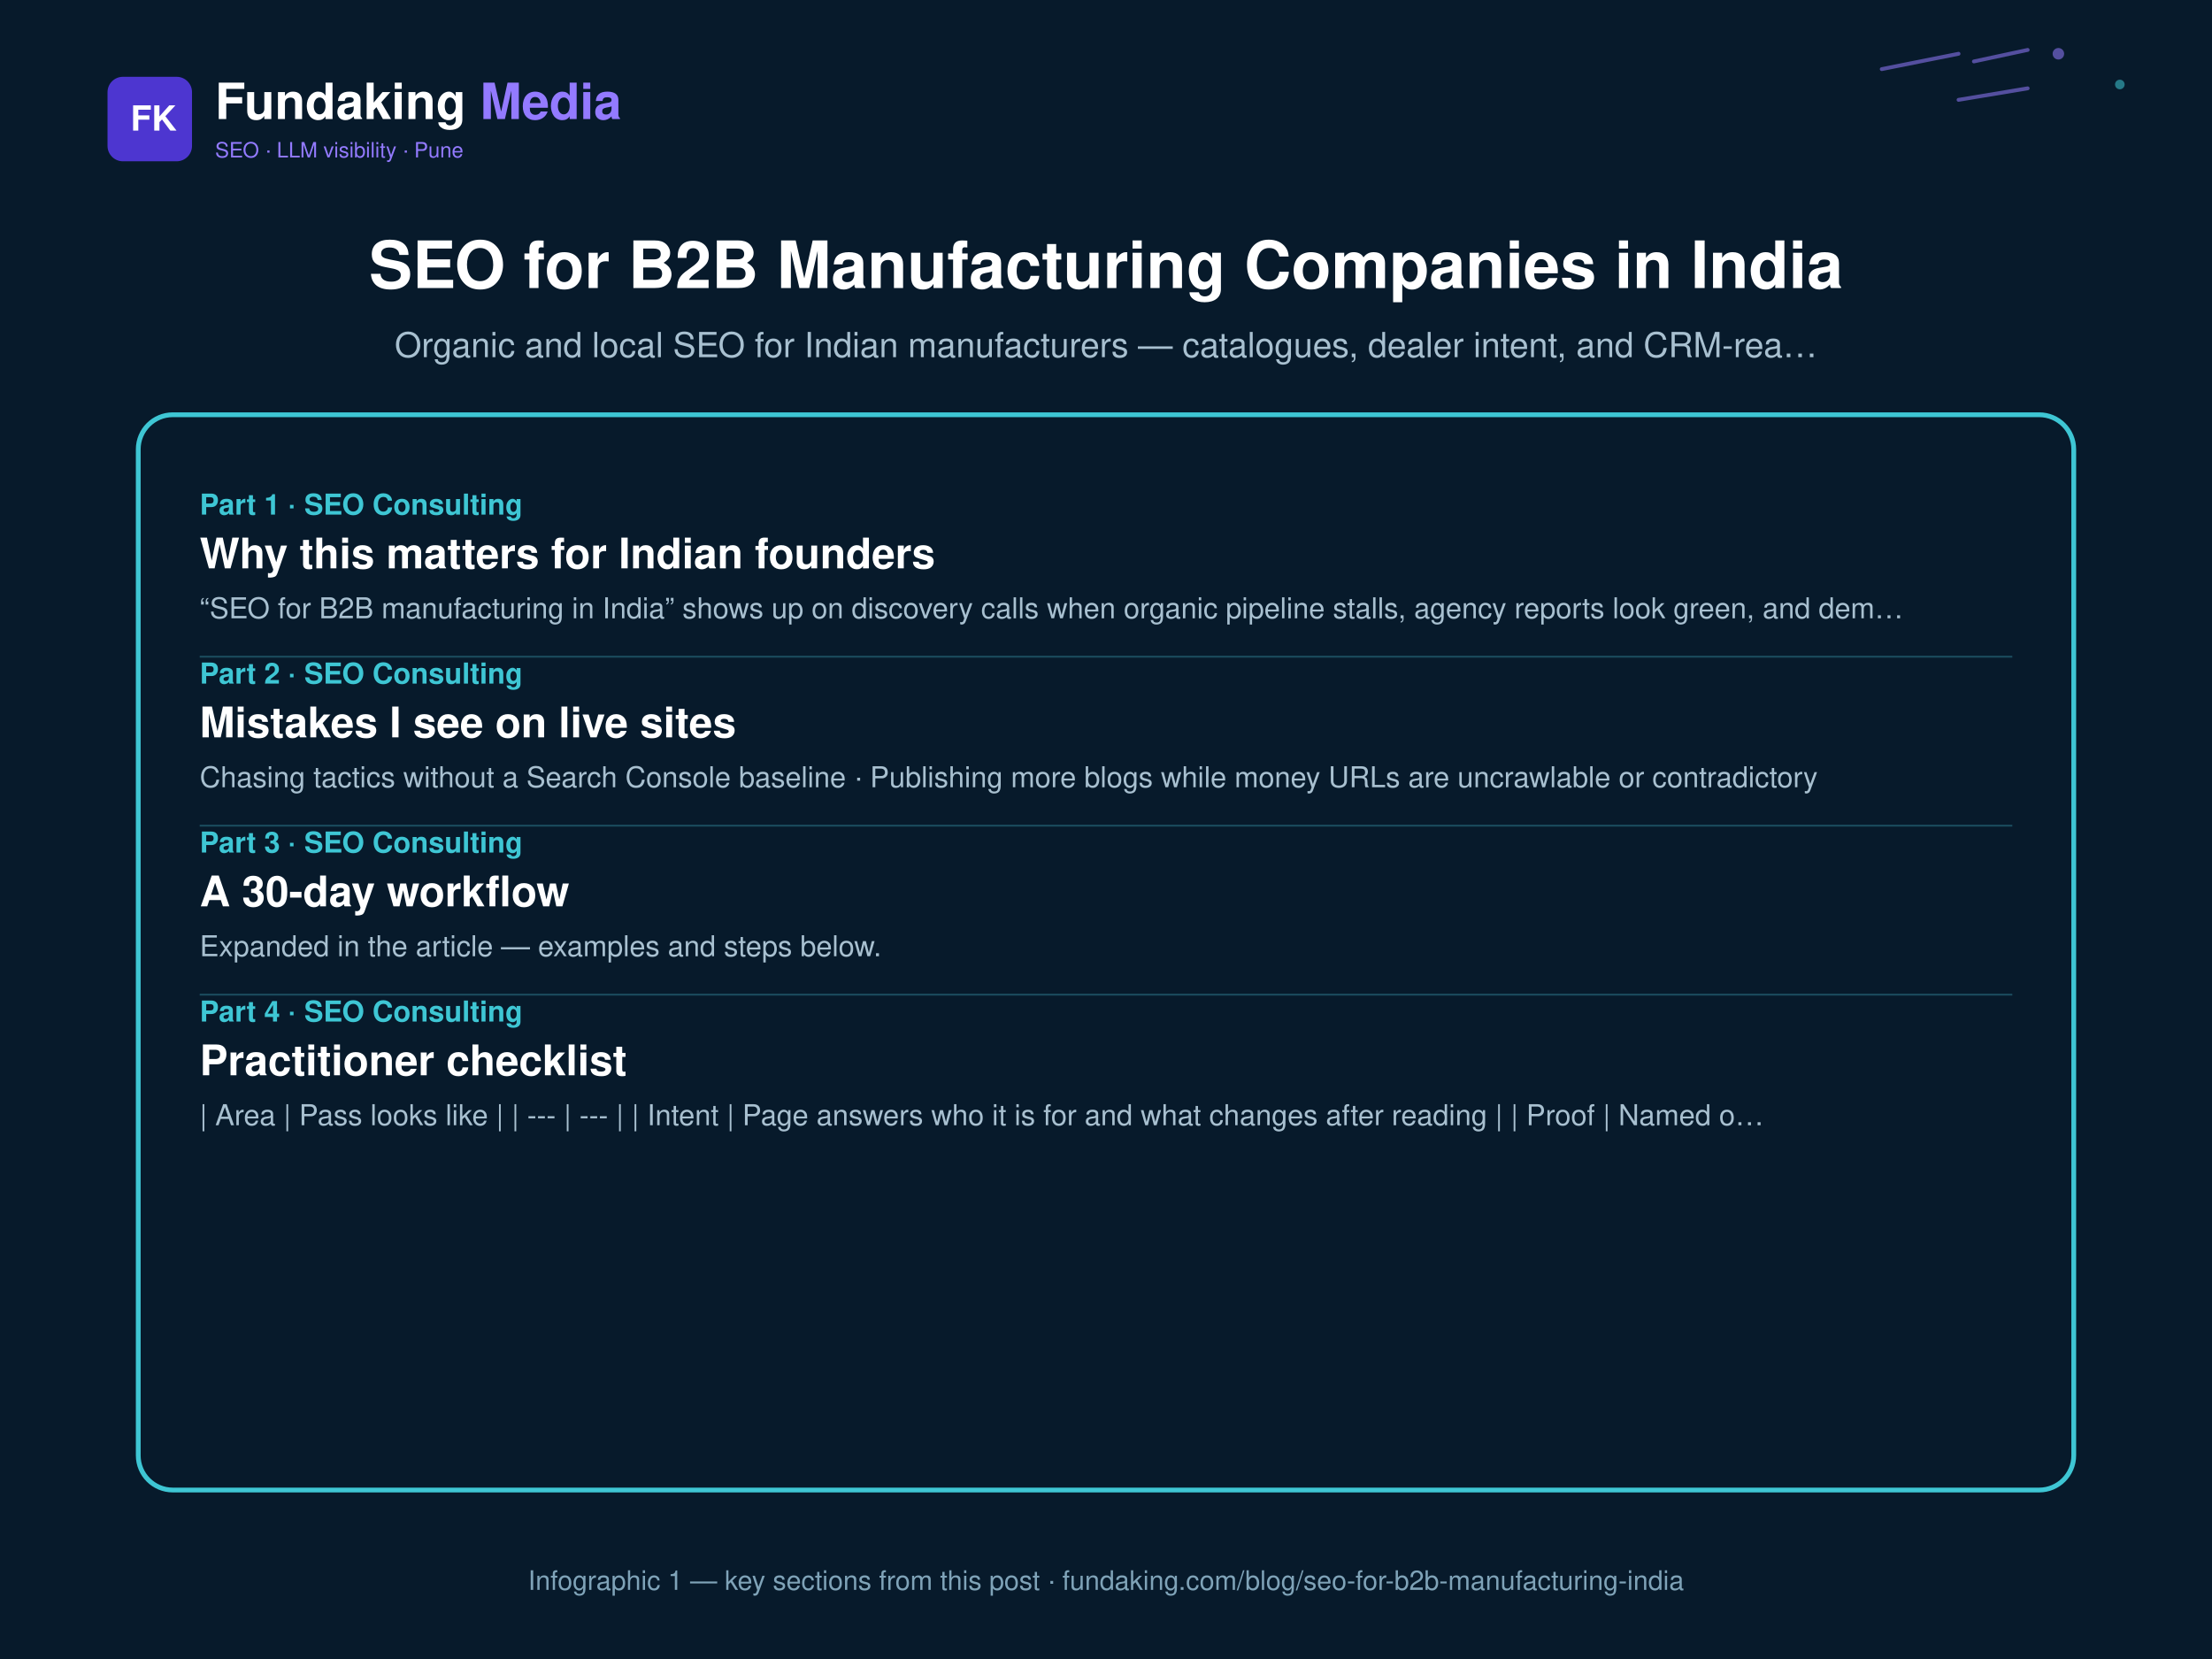
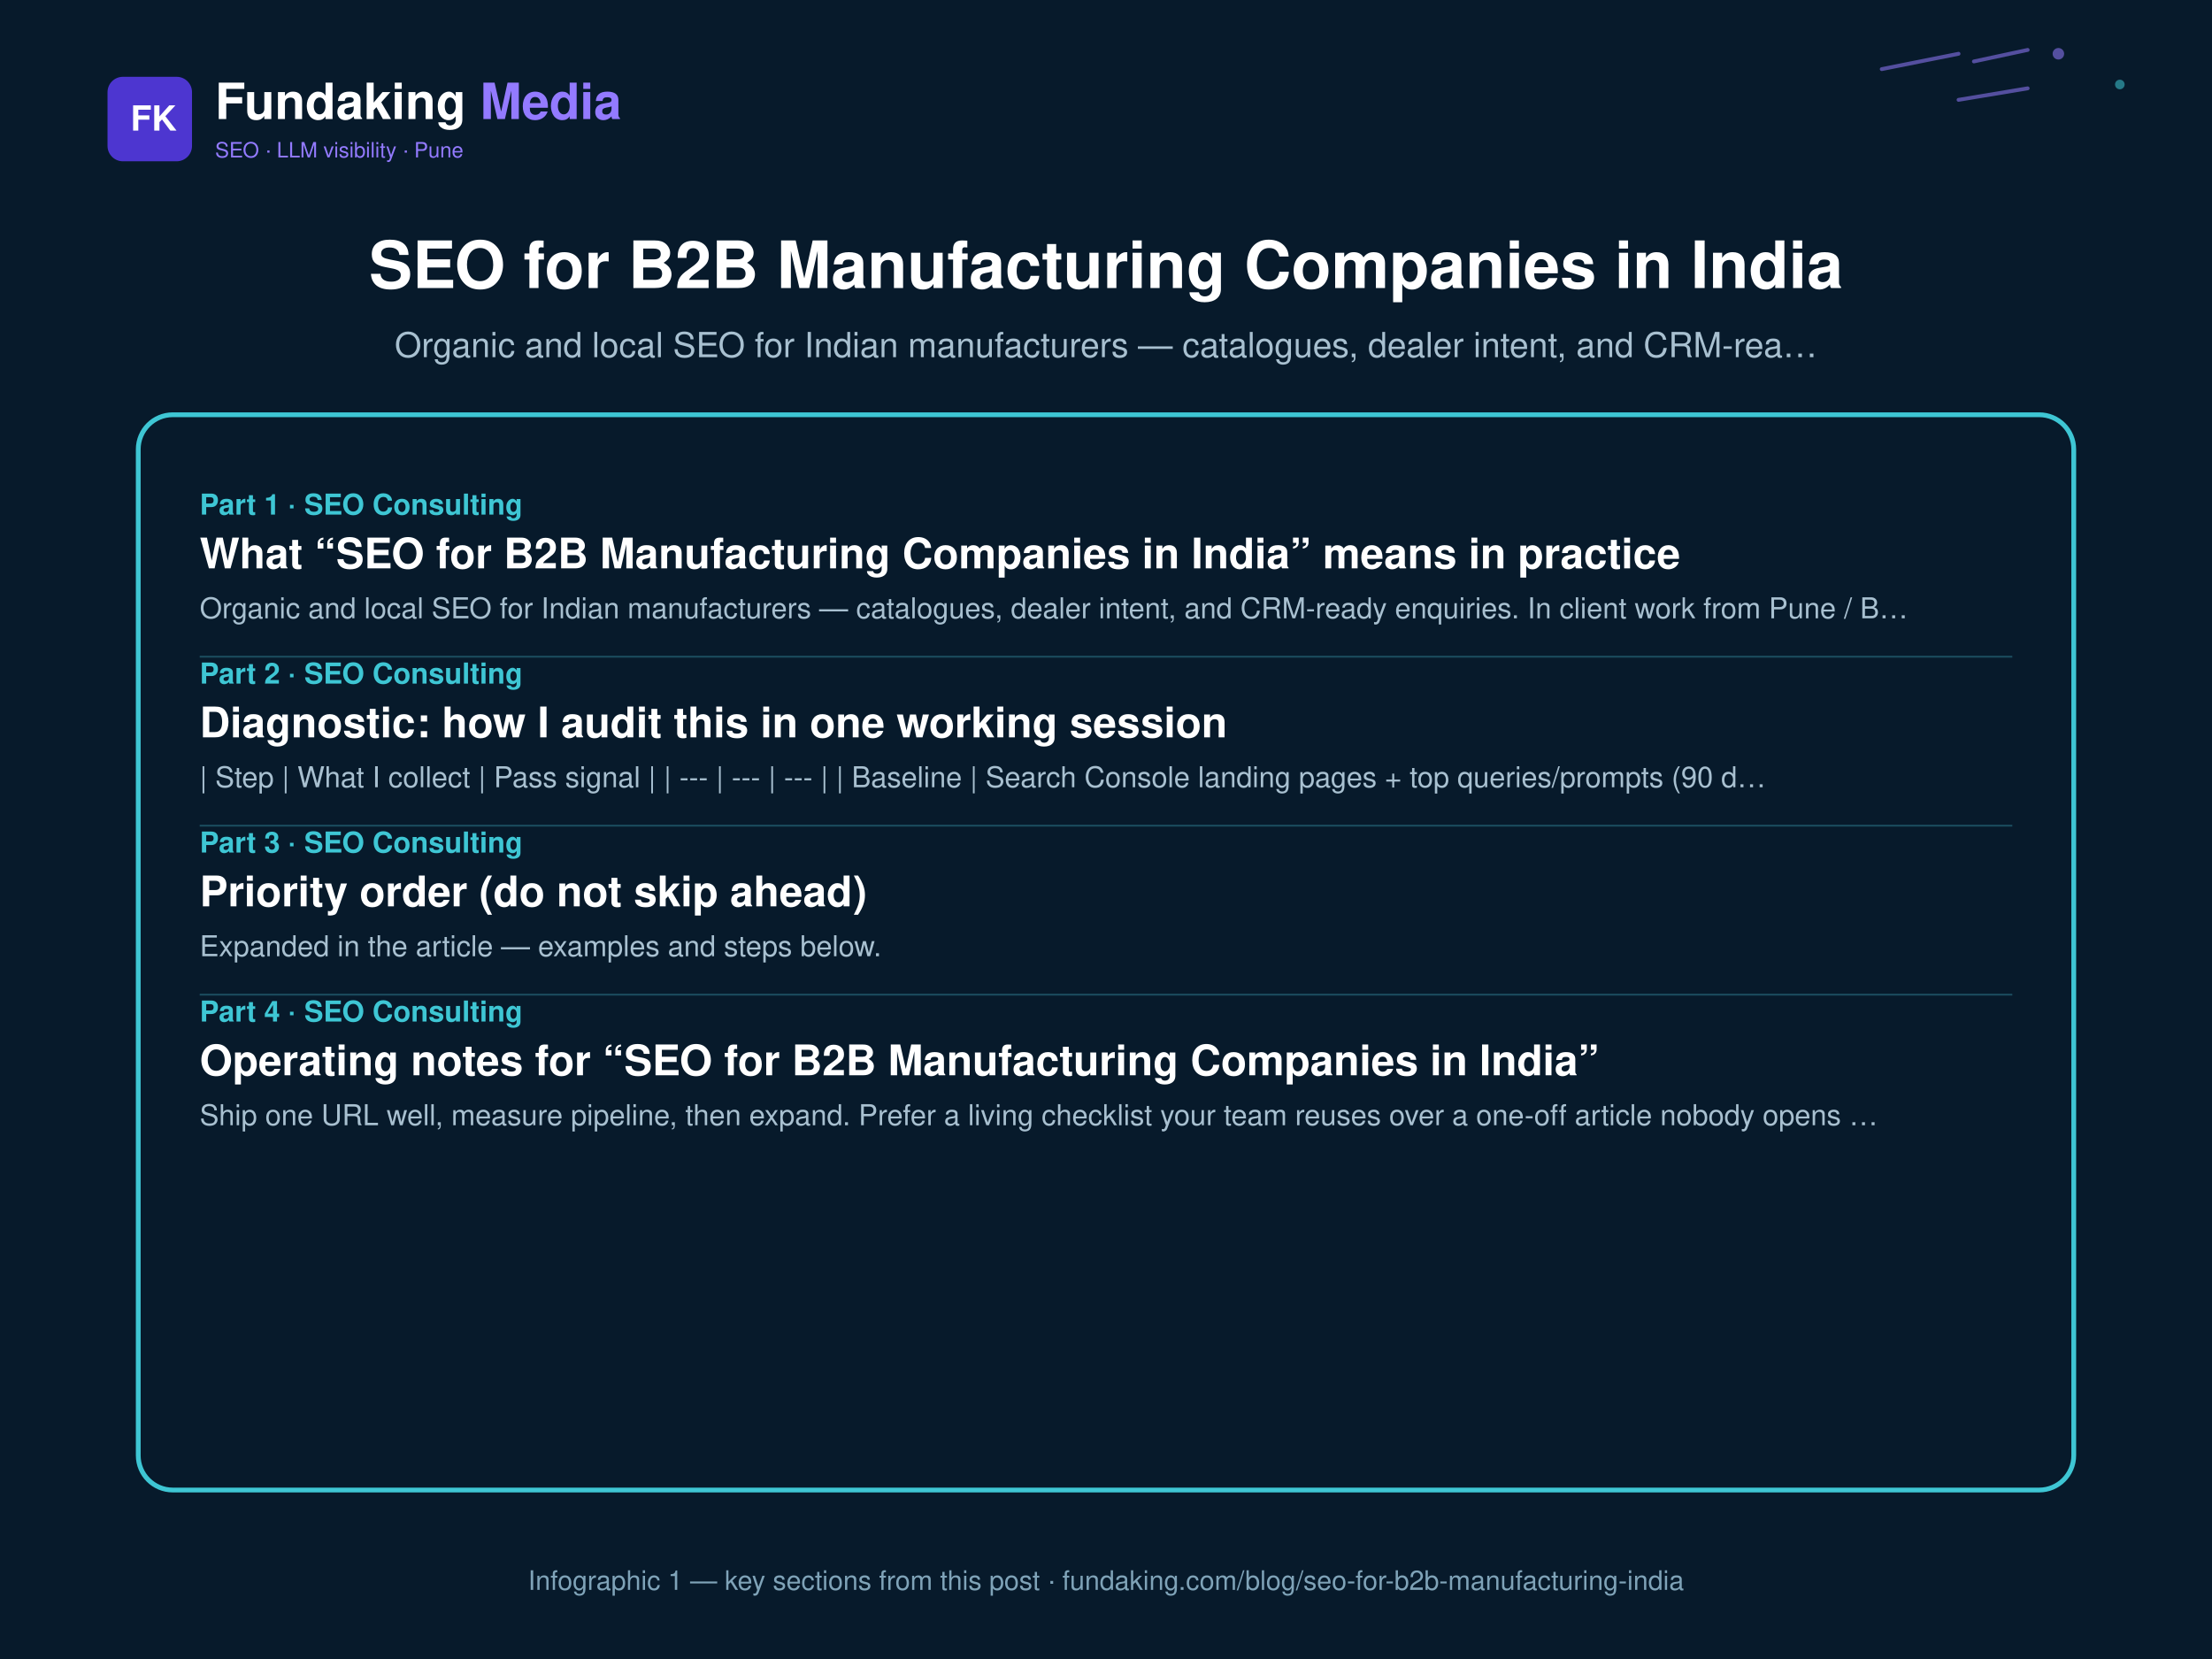
<svg xmlns="http://www.w3.org/2000/svg" viewBox="0 0 1152 864" width="1152" height="864" role="img">
  <rect width="1152" height="864" fill="#071A2B" />
  <g fill="none" stroke="#937AFF" stroke-width="2" opacity="0.55" stroke-linecap="round">
    <path d="M980 36 l40 -8 m8 4 l28 -6" />
    <path d="M1020 52 l36 -6" />
    <circle cx="1072" cy="28" r="3" fill="#937AFF" stroke="none" />
    <circle cx="1104" cy="44" r="2.5" fill="#3EC6D4" stroke="none" />
  </g>
  <rect x="56" y="40" width="44" height="44" rx="8" fill="#4D36D0" />
  <text x="68" y="68" fill="#FFFFFF" font-family="Segoe UI, Helvetica, Arial, sans-serif" font-size="18" font-weight="800">FK</text>
  <text x="112" y="62" fill="#FFFFFF" font-family="Segoe UI, Helvetica, Arial, sans-serif" font-size="26" font-weight="800">Fundaking <tspan fill="#937AFF">Media</tspan>
  </text>
  <text x="112" y="82" fill="#937AFF" font-family="Segoe UI, Helvetica, Arial, sans-serif" font-size="11">SEO · LLM visibility · Pune</text>
  <text x="576" y="150" text-anchor="middle" fill="#FFFFFF" font-family="Segoe UI, Helvetica, Arial, sans-serif" font-size="34" font-weight="800">SEO for B2B Manufacturing Companies in India</text>
  <text x="576" y="186" text-anchor="middle" fill="#A8C0D0" font-family="Segoe UI, Helvetica, Arial, sans-serif" font-size="18">Organic and local SEO for Indian manufacturers — catalogues, dealer intent, and CRM-rea…</text>
  <rect x="72" y="216" width="1008" height="560" rx="18" fill="none" stroke="#3EC6D4" stroke-width="2.5" />
  <g font-family="Segoe UI, Helvetica, Arial, sans-serif">
    <text x="104" y="268" fill="#3EC6D4" font-size="15" font-weight="700">Part 1 · SEO Consulting</text>
-     <text x="104" y="296" fill="#FFFFFF" font-size="22" font-weight="700">Why this matters for Indian founders</text>
-     <text x="104" y="322" fill="#A8C0D0" font-size="15">“SEO for B2B manufacturing in India” shows up on discovery calls when organic pipeline stalls, agency reports look green, and dem…</text>
+     <text x="104" y="296" fill="#FFFFFF" font-size="22" font-weight="700">What “SEO for B2B Manufacturing Companies in India” means in practice</text>
+     <text x="104" y="322" fill="#A8C0D0" font-size="15">Organic and local SEO for Indian manufacturers — catalogues, dealer intent, and CRM-ready enquiries. In client work from Pune / B…</text>
    <line x1="104" y1="342" x2="1048" y2="342" stroke="#1A4A5C" stroke-width="1" />
    <text x="104" y="356" fill="#3EC6D4" font-size="15" font-weight="700">Part 2 · SEO Consulting</text>
-     <text x="104" y="384" fill="#FFFFFF" font-size="22" font-weight="700">Mistakes I see on live sites</text>
-     <text x="104" y="410" fill="#A8C0D0" font-size="15">Chasing tactics without a Search Console baseline · Publishing more blogs while money URLs are uncrawlable or contradictory</text>
+     <text x="104" y="384" fill="#FFFFFF" font-size="22" font-weight="700">Diagnostic: how I audit this in one working session</text>
+     <text x="104" y="410" fill="#A8C0D0" font-size="15">| Step | What I collect | Pass signal | | --- | --- | --- | | Baseline | Search Console landing pages + top queries/prompts (90 d…</text>
    <line x1="104" y1="430" x2="1048" y2="430" stroke="#1A4A5C" stroke-width="1" />
    <text x="104" y="444" fill="#3EC6D4" font-size="15" font-weight="700">Part 3 · SEO Consulting</text>
-     <text x="104" y="472" fill="#FFFFFF" font-size="22" font-weight="700">A 30-day workflow</text>
+     <text x="104" y="472" fill="#FFFFFF" font-size="22" font-weight="700">Priority order (do not skip ahead)</text>
    <text x="104" y="498" fill="#A8C0D0" font-size="15">Expanded in the article — examples and steps below.</text>
    <line x1="104" y1="518" x2="1048" y2="518" stroke="#1A4A5C" stroke-width="1" />
    <text x="104" y="532" fill="#3EC6D4" font-size="15" font-weight="700">Part 4 · SEO Consulting</text>
-     <text x="104" y="560" fill="#FFFFFF" font-size="22" font-weight="700">Practitioner checklist</text>
-     <text x="104" y="586" fill="#A8C0D0" font-size="15">| Area | Pass looks like | | --- | --- | | Intent | Page answers who it is for and what changes after reading | | Proof | Named o…</text>
+     <text x="104" y="560" fill="#FFFFFF" font-size="22" font-weight="700">Operating notes for “SEO for B2B Manufacturing Companies in India”</text>
+     <text x="104" y="586" fill="#A8C0D0" font-size="15">Ship one URL well, measure pipeline, then expand. Prefer a living checklist your team reuses over a one-off article nobody opens …</text>
  </g>
  <text x="576" y="828" text-anchor="middle" fill="#7FA3B8" font-family="Segoe UI, Helvetica, Arial, sans-serif" font-size="14">Infographic 1 — key sections from this post · fundaking.com/blog/seo-for-b2b-manufacturing-india</text>
</svg>
